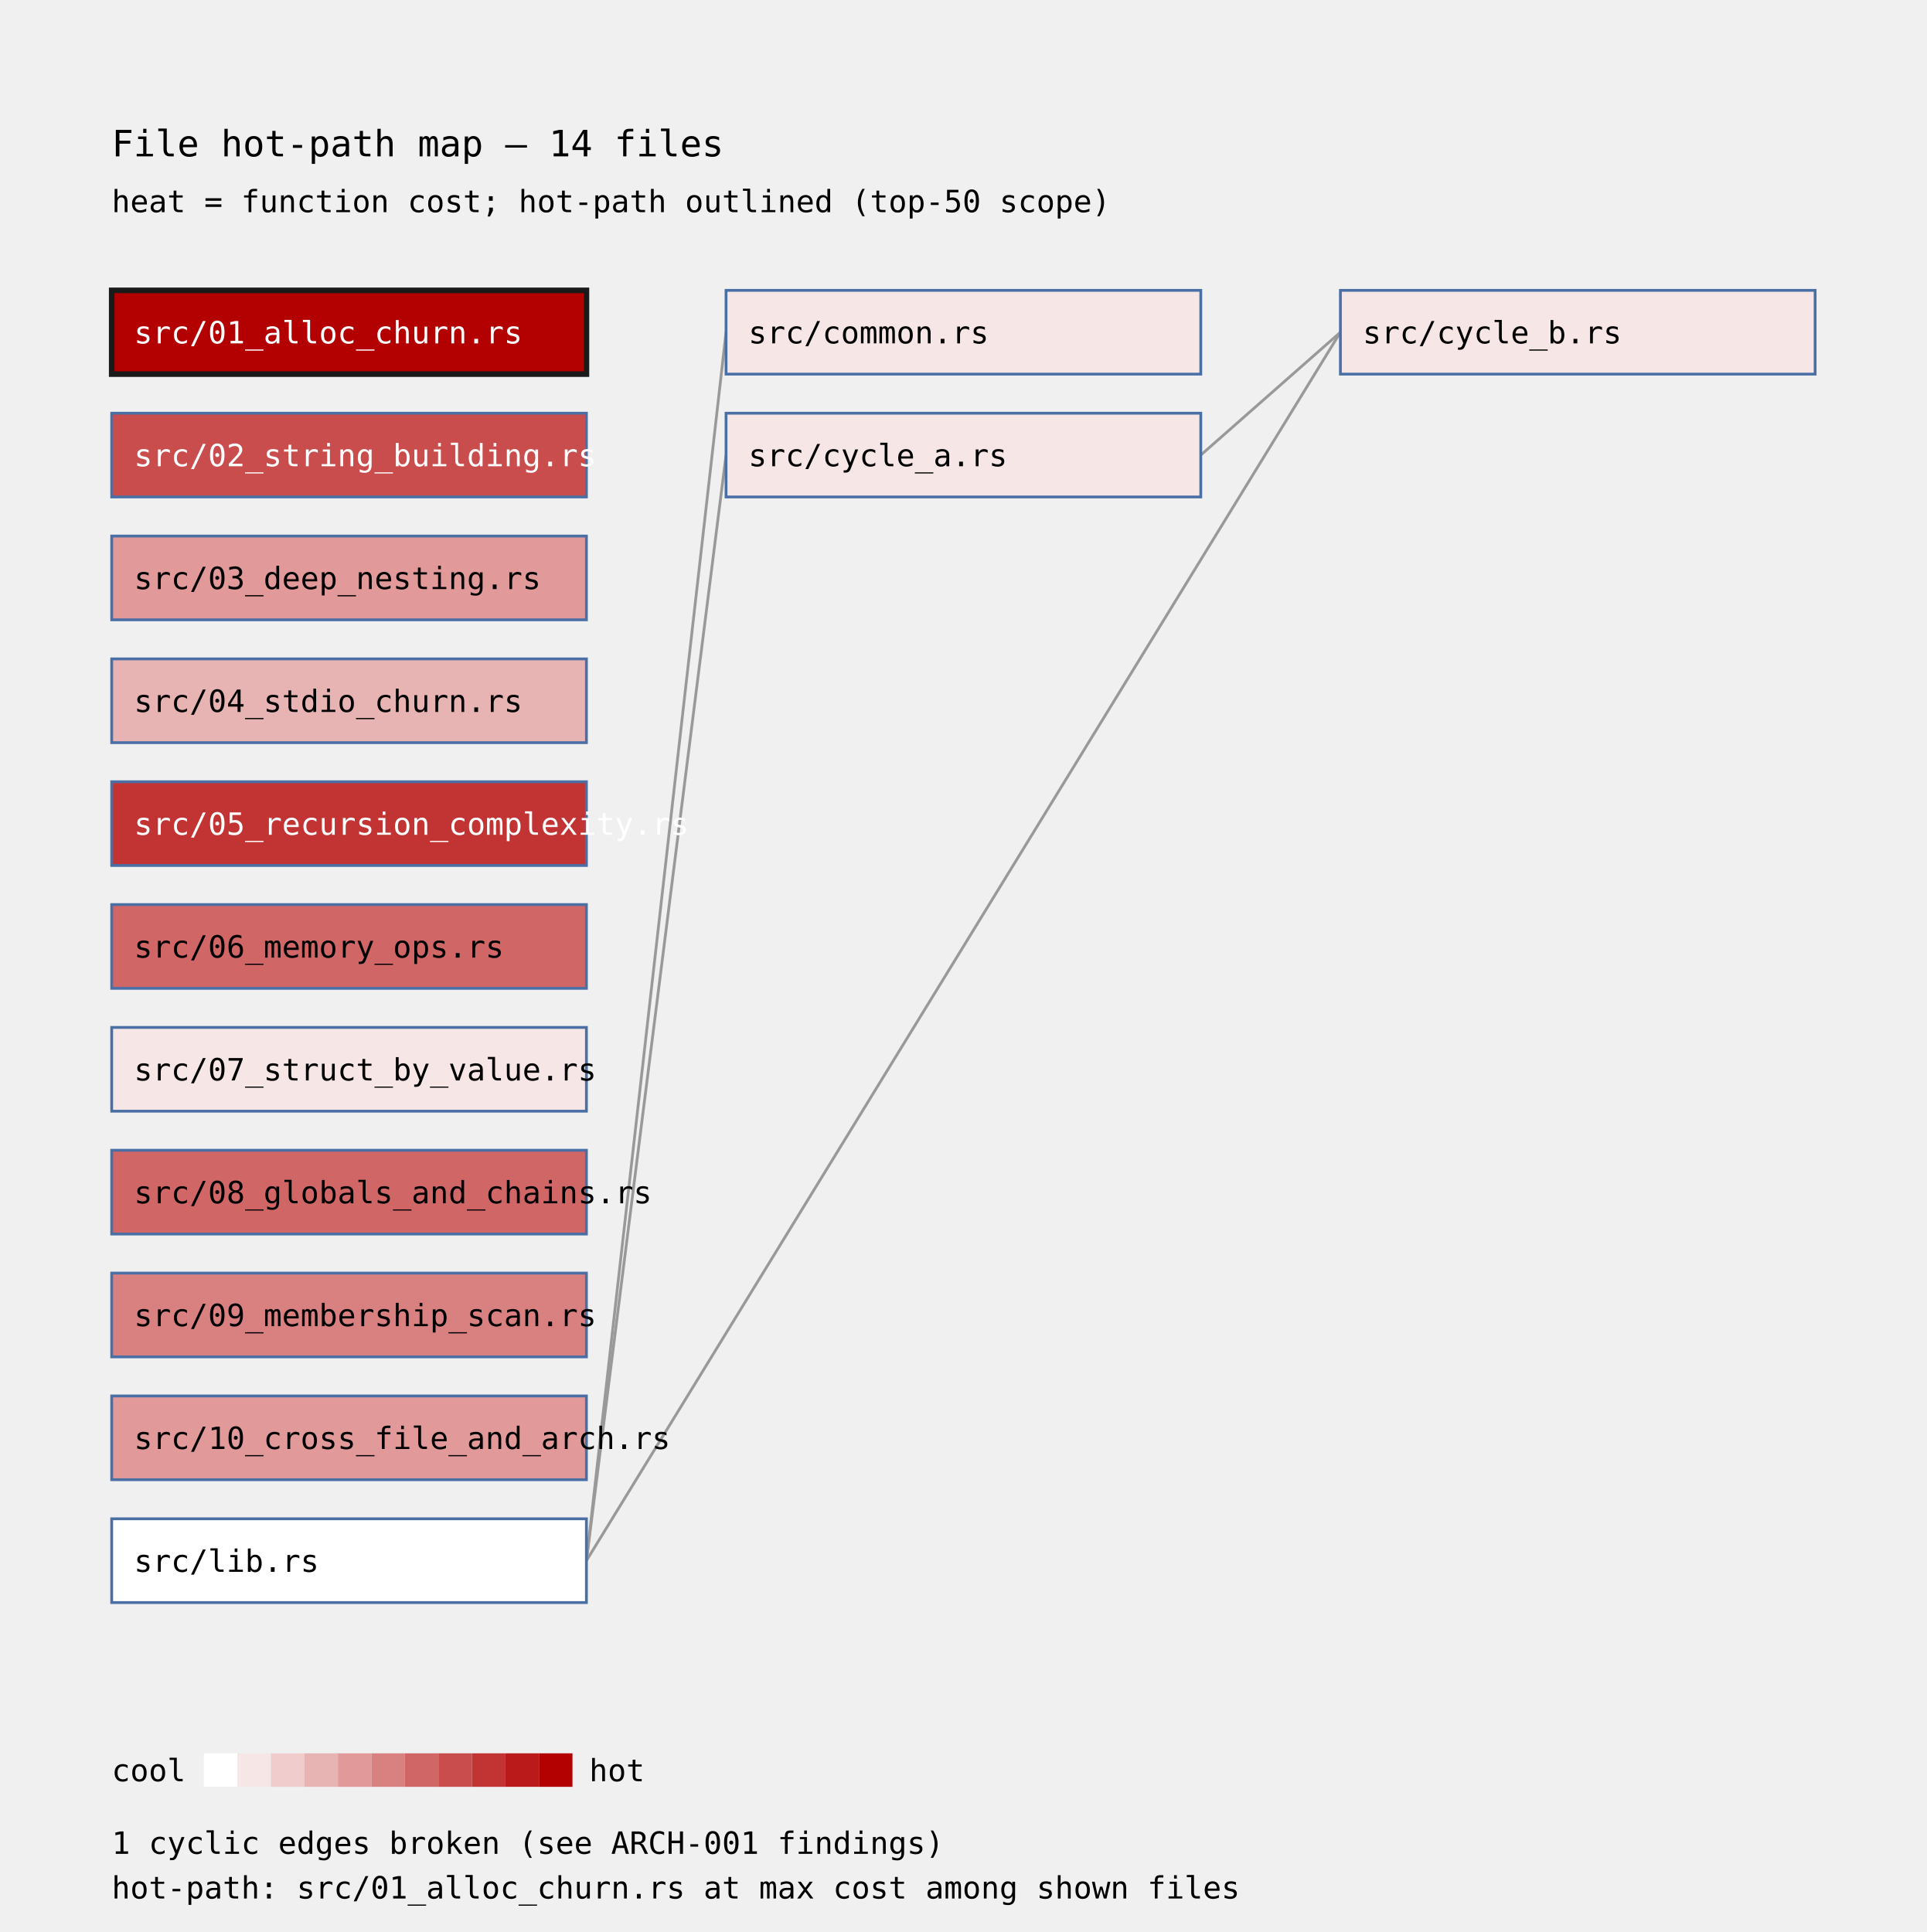
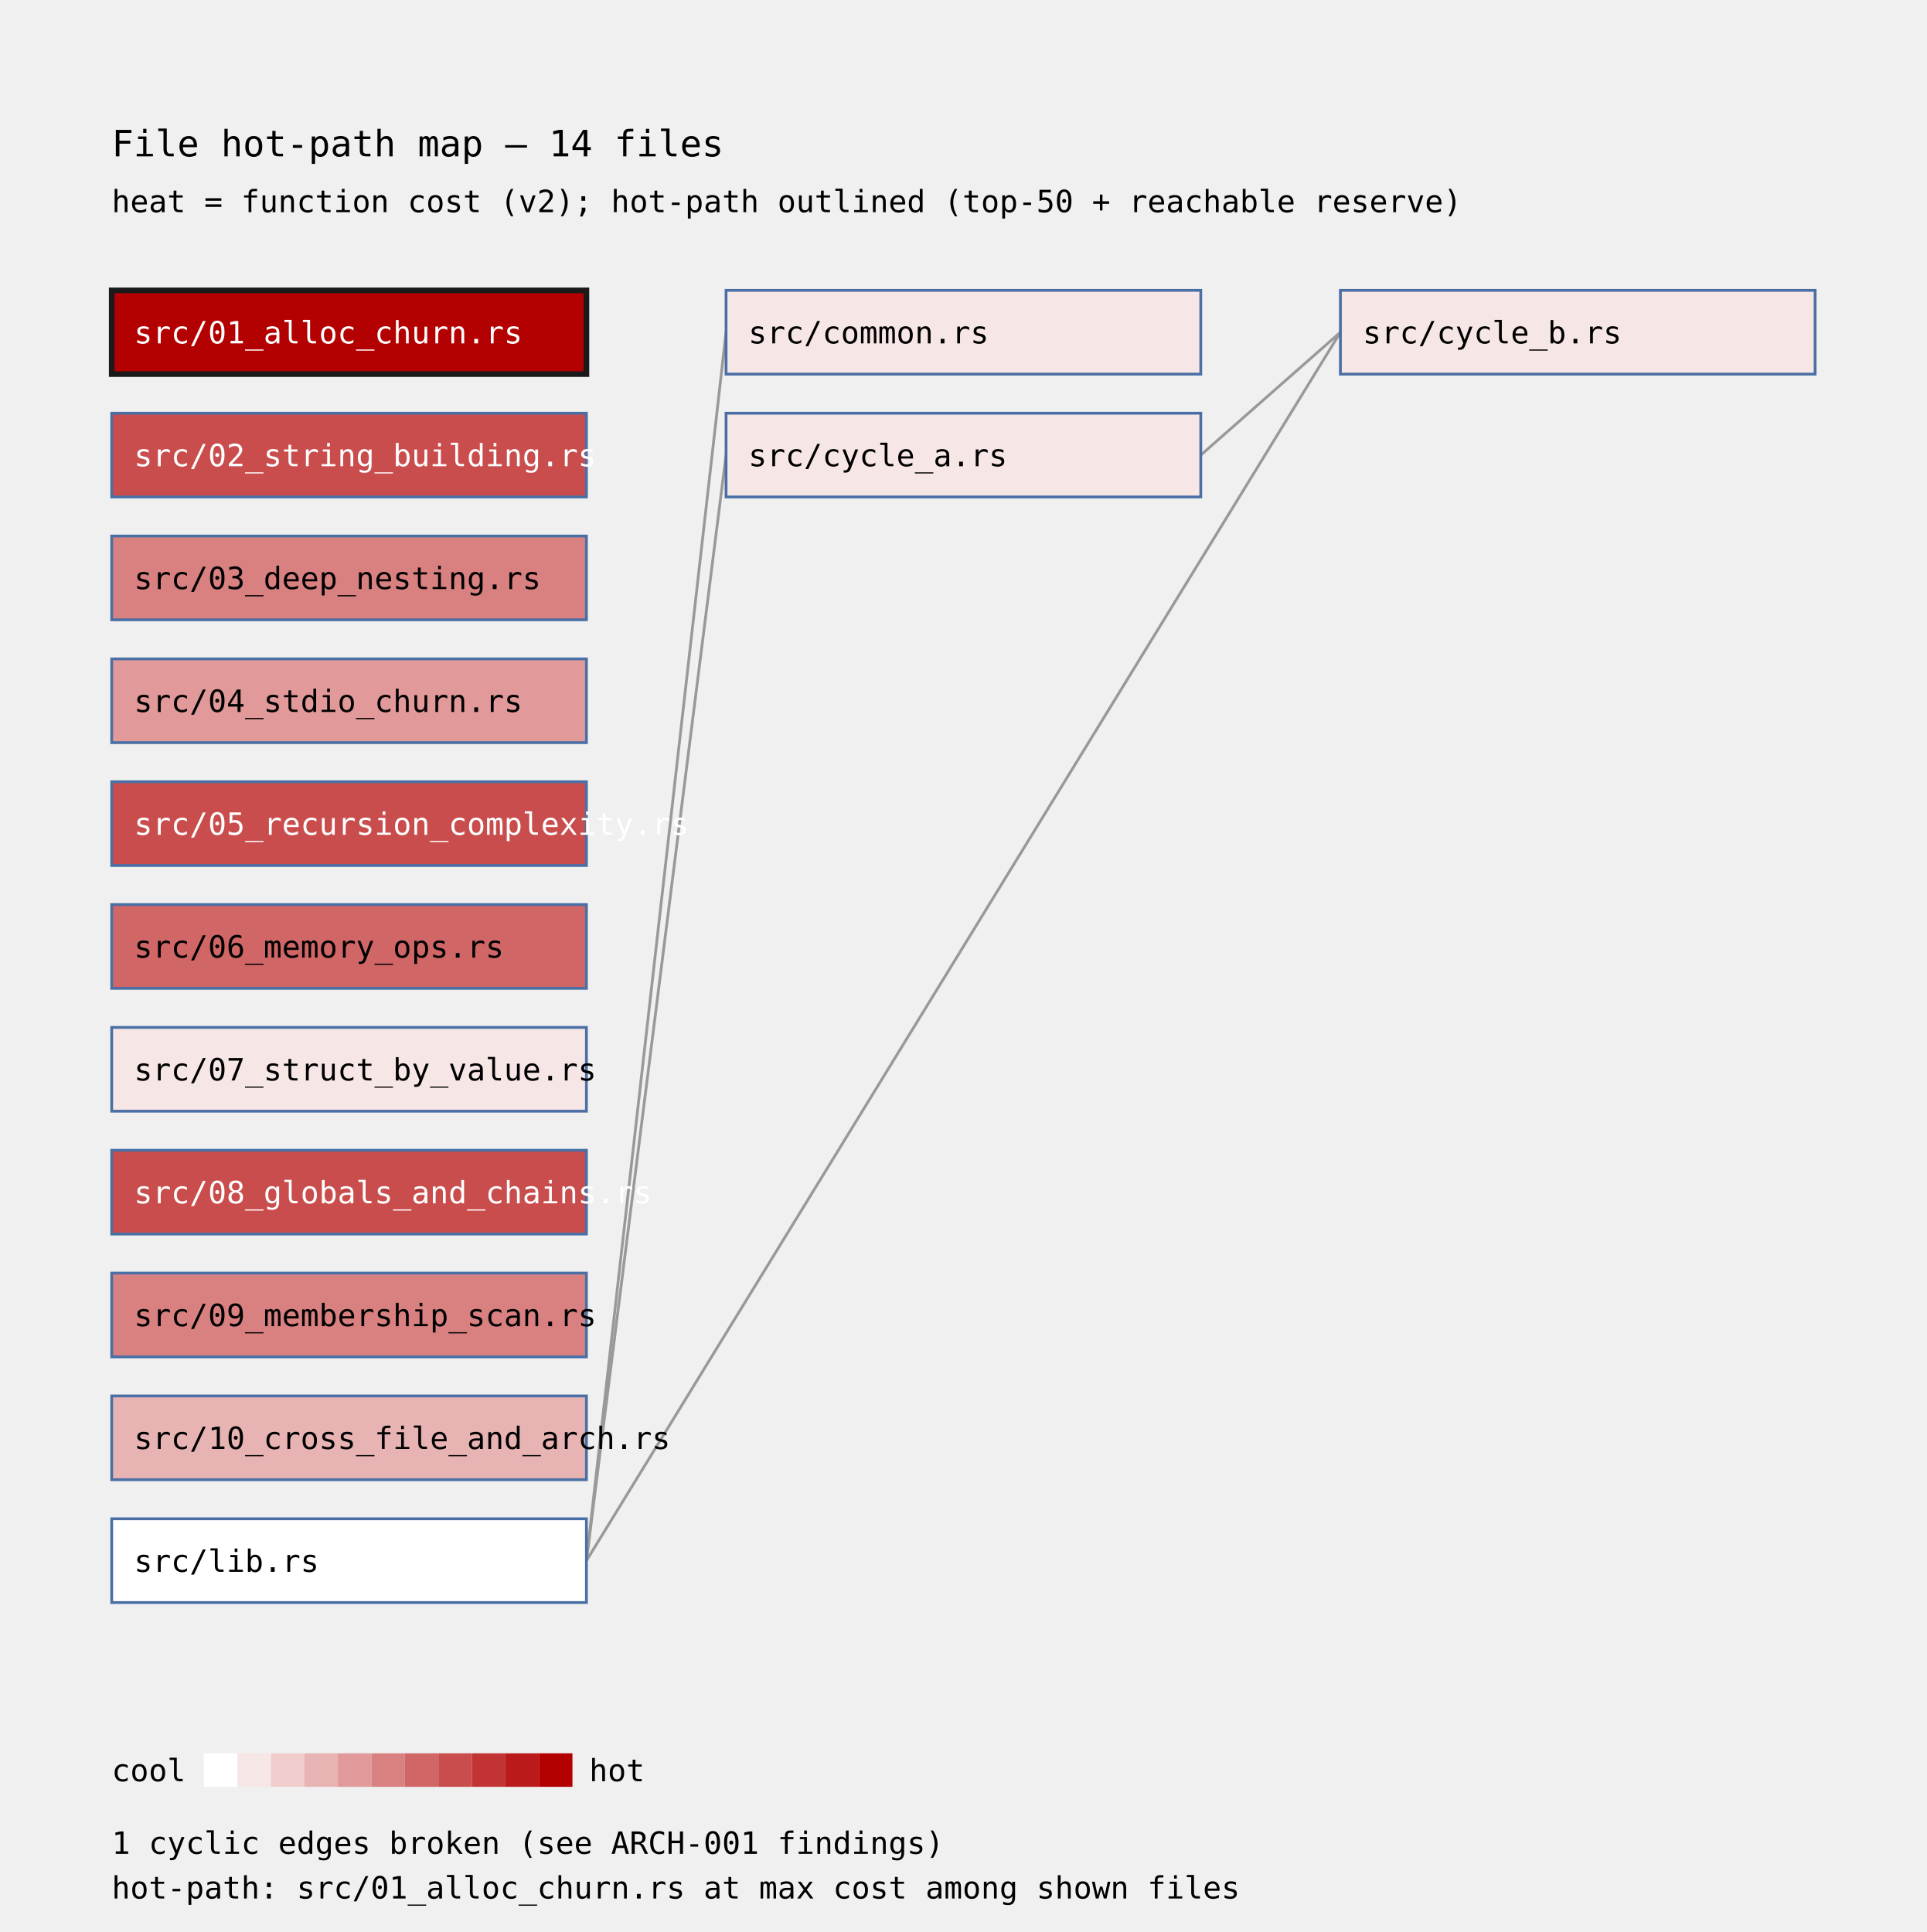
<svg xmlns="http://www.w3.org/2000/svg" width="690" height="692" viewBox="0 0 690 692">
  <text x="40" y="56" font-family="monospace" font-size="13">File hot-path map — 14 files</text>
-   <text x="40" y="76" font-family="monospace" font-size="11">heat = function cost; hot-path outlined (top-50 scope)</text>
+   <text x="40" y="76" font-family="monospace" font-size="11">heat = function cost (v2); hot-path outlined (top-50 + reachable reserve)</text>
  <g stroke="#999999" stroke-width="1">
    <line x1="430" y1="163" x2="480" y2="119" />
    <line x1="210" y1="559" x2="260" y2="119" />
    <line x1="210" y1="559" x2="260" y2="163" />
    <line x1="210" y1="559" x2="480" y2="119" />
  </g>
  <g font-family="monospace" font-size="11">
    <rect x="40" y="104" width="170" height="30" fill="#b30000" stroke="#1a1a1a" stroke-width="2" />
    <text x="48" y="123" fill="#ffffff">src/01_alloc_churn.rs</text>
    <rect x="40" y="148" width="170" height="30" fill="#ca4d4d" stroke="#4a6fa5" stroke-width="1" />
    <text x="48" y="167" fill="#ffffff">src/02_string_building.rs</text>
-     <rect x="40" y="192" width="170" height="30" fill="#e19999" stroke="#4a6fa5" stroke-width="1" />
+     <rect x="40" y="192" width="170" height="30" fill="#d98080" stroke="#4a6fa5" stroke-width="1" />
    <text x="48" y="211">src/03_deep_nesting.rs</text>
-     <rect x="40" y="236" width="170" height="30" fill="#e8b3b3" stroke="#4a6fa5" stroke-width="1" />
+     <rect x="40" y="236" width="170" height="30" fill="#e19999" stroke="#4a6fa5" stroke-width="1" />
    <text x="48" y="255">src/04_stdio_churn.rs</text>
-     <rect x="40" y="280" width="170" height="30" fill="#c23333" stroke="#4a6fa5" stroke-width="1" />
+     <rect x="40" y="280" width="170" height="30" fill="#ca4d4d" stroke="#4a6fa5" stroke-width="1" />
    <text x="48" y="299" fill="#ffffff">src/05_recursion_complexity.rs</text>
    <rect x="40" y="324" width="170" height="30" fill="#d16666" stroke="#4a6fa5" stroke-width="1" />
    <text x="48" y="343">src/06_memory_ops.rs</text>
    <rect x="40" y="368" width="170" height="30" fill="#f7e6e6" stroke="#4a6fa5" stroke-width="1" />
    <text x="48" y="387">src/07_struct_by_value.rs</text>
-     <rect x="40" y="412" width="170" height="30" fill="#d16666" stroke="#4a6fa5" stroke-width="1" />
-     <text x="48" y="431">src/08_globals_and_chains.rs</text>
+     <rect x="40" y="412" width="170" height="30" fill="#ca4d4d" stroke="#4a6fa5" stroke-width="1" />
+     <text x="48" y="431" fill="#ffffff">src/08_globals_and_chains.rs</text>
    <rect x="40" y="456" width="170" height="30" fill="#d98080" stroke="#4a6fa5" stroke-width="1" />
    <text x="48" y="475">src/09_membership_scan.rs</text>
-     <rect x="40" y="500" width="170" height="30" fill="#e19999" stroke="#4a6fa5" stroke-width="1" />
+     <rect x="40" y="500" width="170" height="30" fill="#e8b3b3" stroke="#4a6fa5" stroke-width="1" />
    <text x="48" y="519">src/10_cross_file_and_arch.rs</text>
    <rect x="260" y="104" width="170" height="30" fill="#f7e6e6" stroke="#4a6fa5" stroke-width="1" />
    <text x="268" y="123">src/common.rs</text>
    <rect x="260" y="148" width="170" height="30" fill="#f7e6e6" stroke="#4a6fa5" stroke-width="1" />
    <text x="268" y="167">src/cycle_a.rs</text>
    <rect x="480" y="104" width="170" height="30" fill="#f7e6e6" stroke="#4a6fa5" stroke-width="1" />
    <text x="488" y="123">src/cycle_b.rs</text>
    <rect x="40" y="544" width="170" height="30" fill="#ffffff" stroke="#4a6fa5" stroke-width="1" />
    <text x="48" y="563">src/lib.rs</text>
  </g>
  <text x="40" y="638" font-family="monospace" font-size="11">cool</text>
  <rect x="73" y="628" width="12" height="12" fill="#ffffff" />
  <rect x="85" y="628" width="12" height="12" fill="#f7e6e6" />
  <rect x="97" y="628" width="12" height="12" fill="#f0cccc" />
  <rect x="109" y="628" width="12" height="12" fill="#e8b3b3" />
  <rect x="121" y="628" width="12" height="12" fill="#e19999" />
  <rect x="133" y="628" width="12" height="12" fill="#d98080" />
  <rect x="145" y="628" width="12" height="12" fill="#d16666" />
  <rect x="157" y="628" width="12" height="12" fill="#ca4d4d" />
  <rect x="169" y="628" width="12" height="12" fill="#c23333" />
  <rect x="181" y="628" width="12" height="12" fill="#bb1a1a" />
  <rect x="193" y="628" width="12" height="12" fill="#b30000" />
  <text x="211" y="638" font-family="monospace" font-size="11">hot</text>
  <text x="40" y="680" font-family="monospace" font-size="11">hot-path: src/01_alloc_churn.rs at max cost among shown files</text>
  <text x="40" y="664" font-family="monospace" font-size="11">1 cyclic edges broken (see ARCH-001 findings)</text>
</svg>
